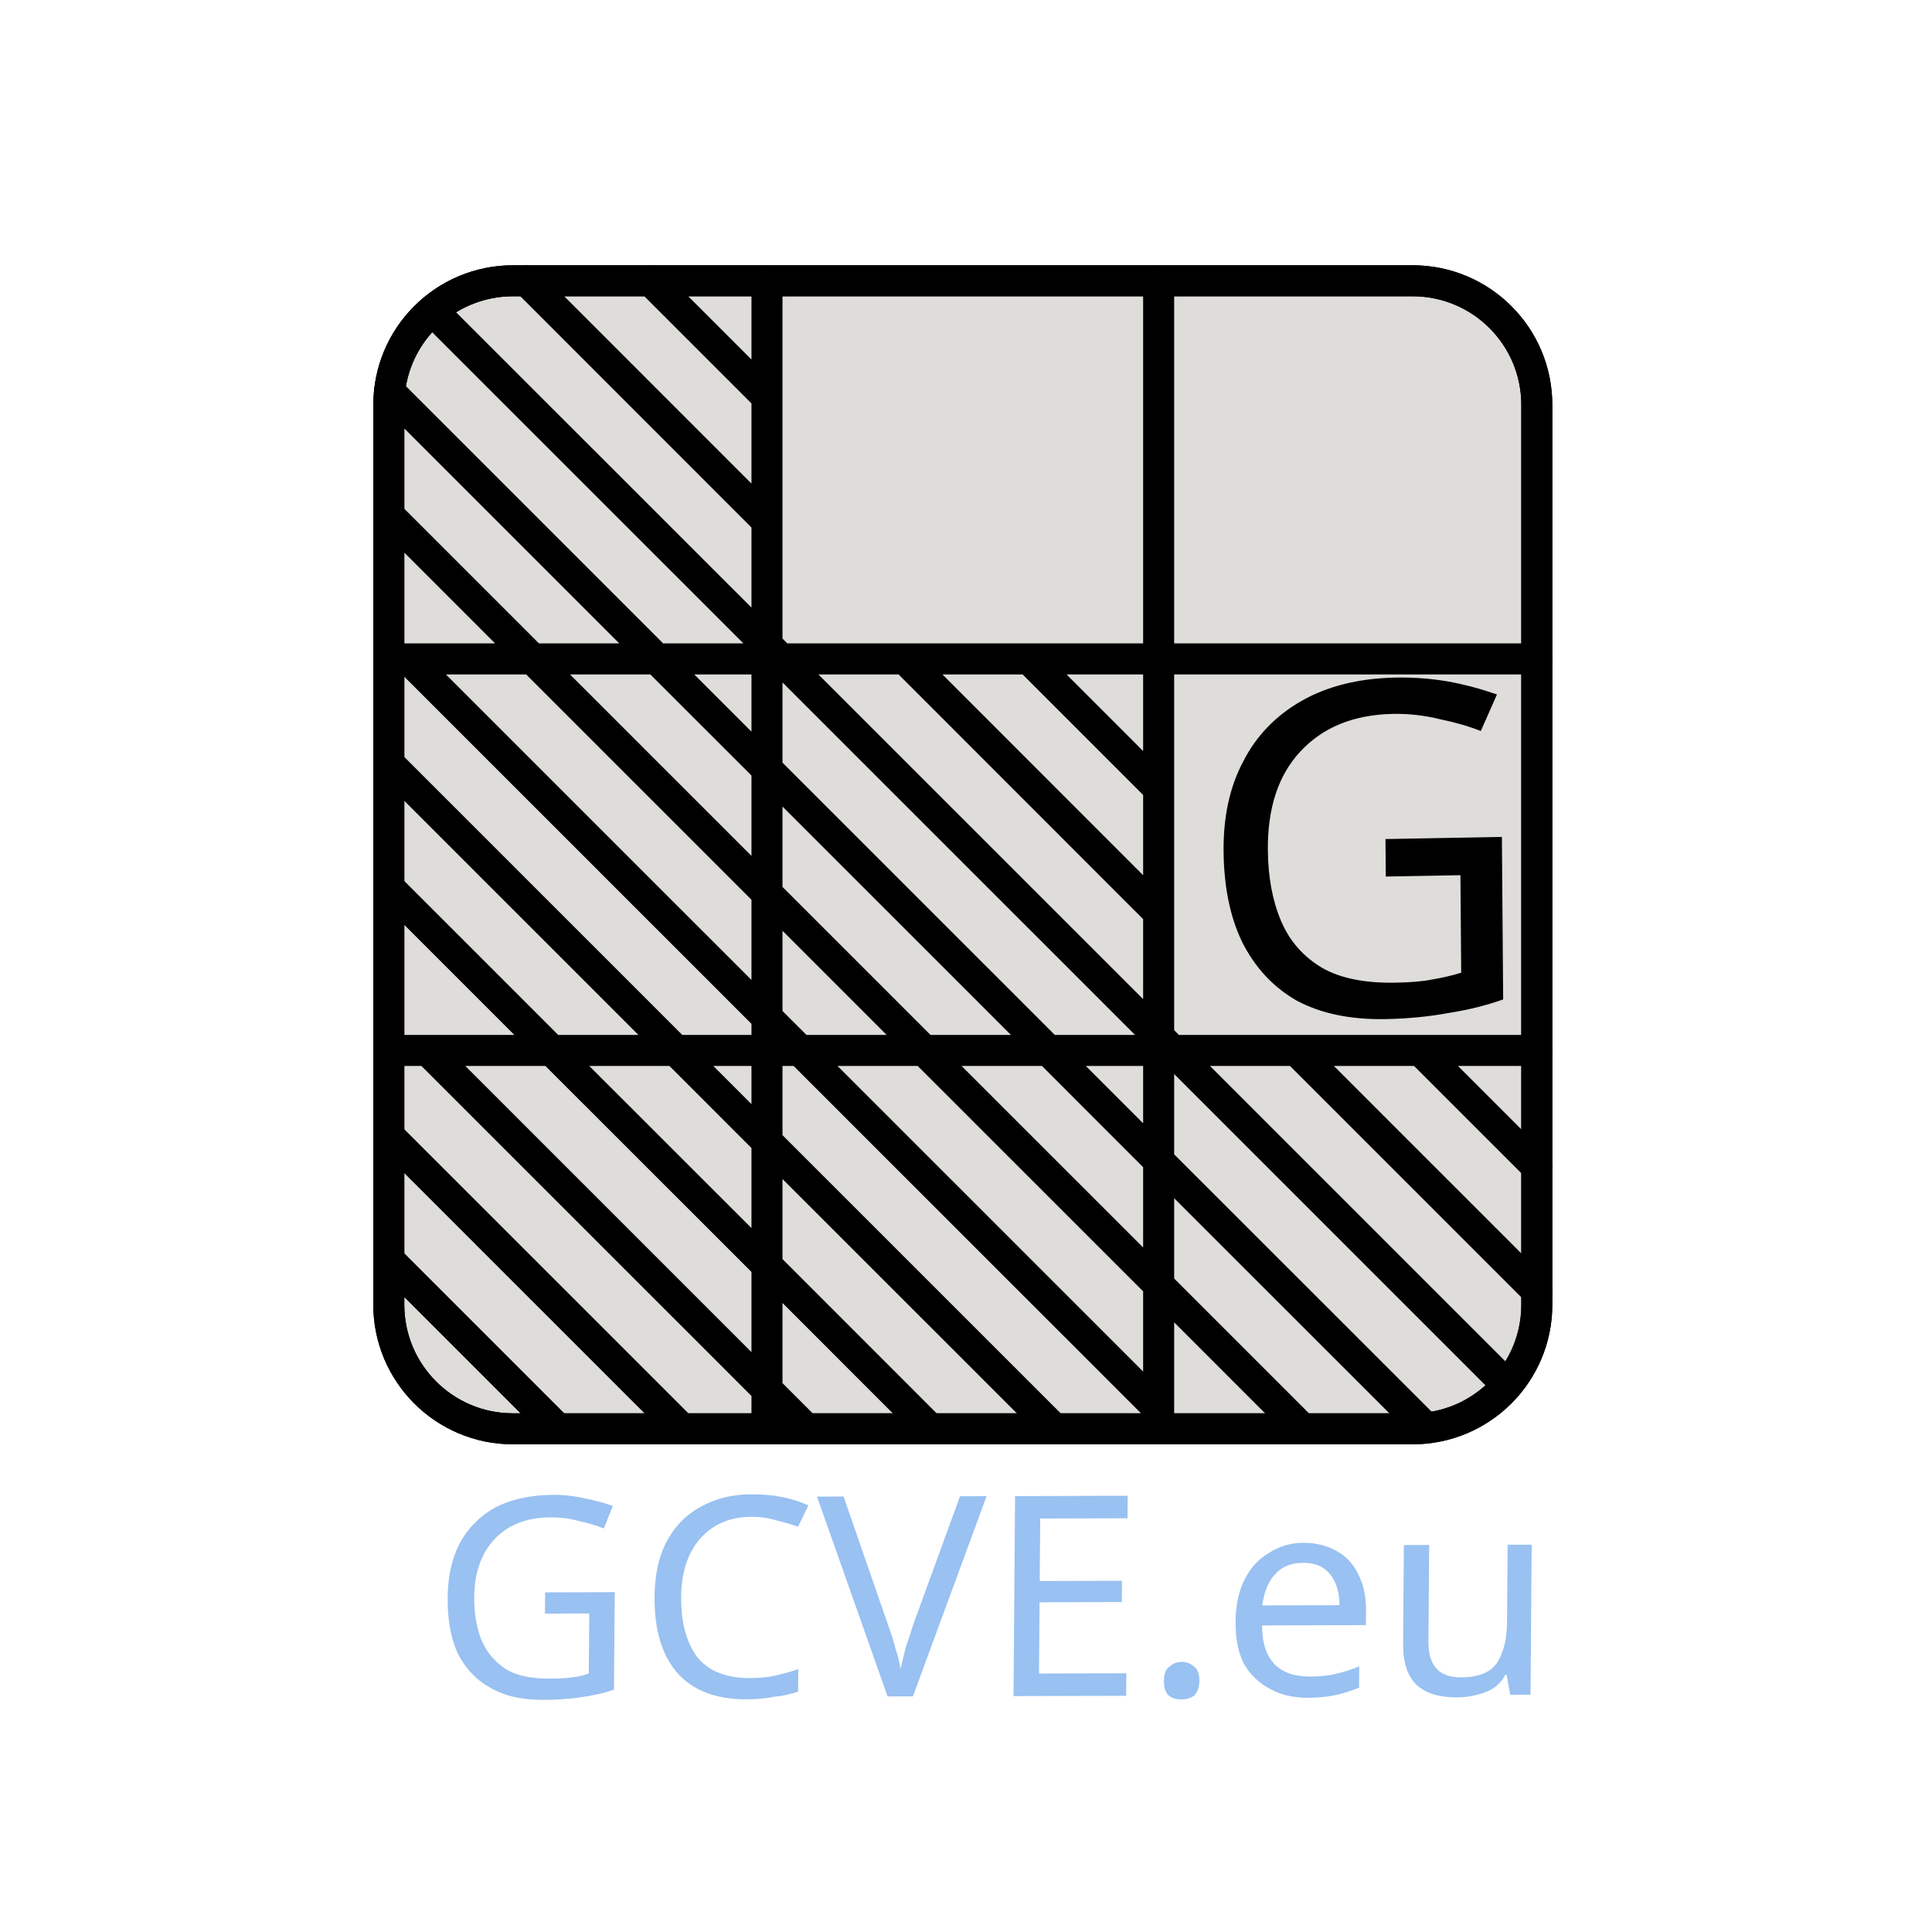
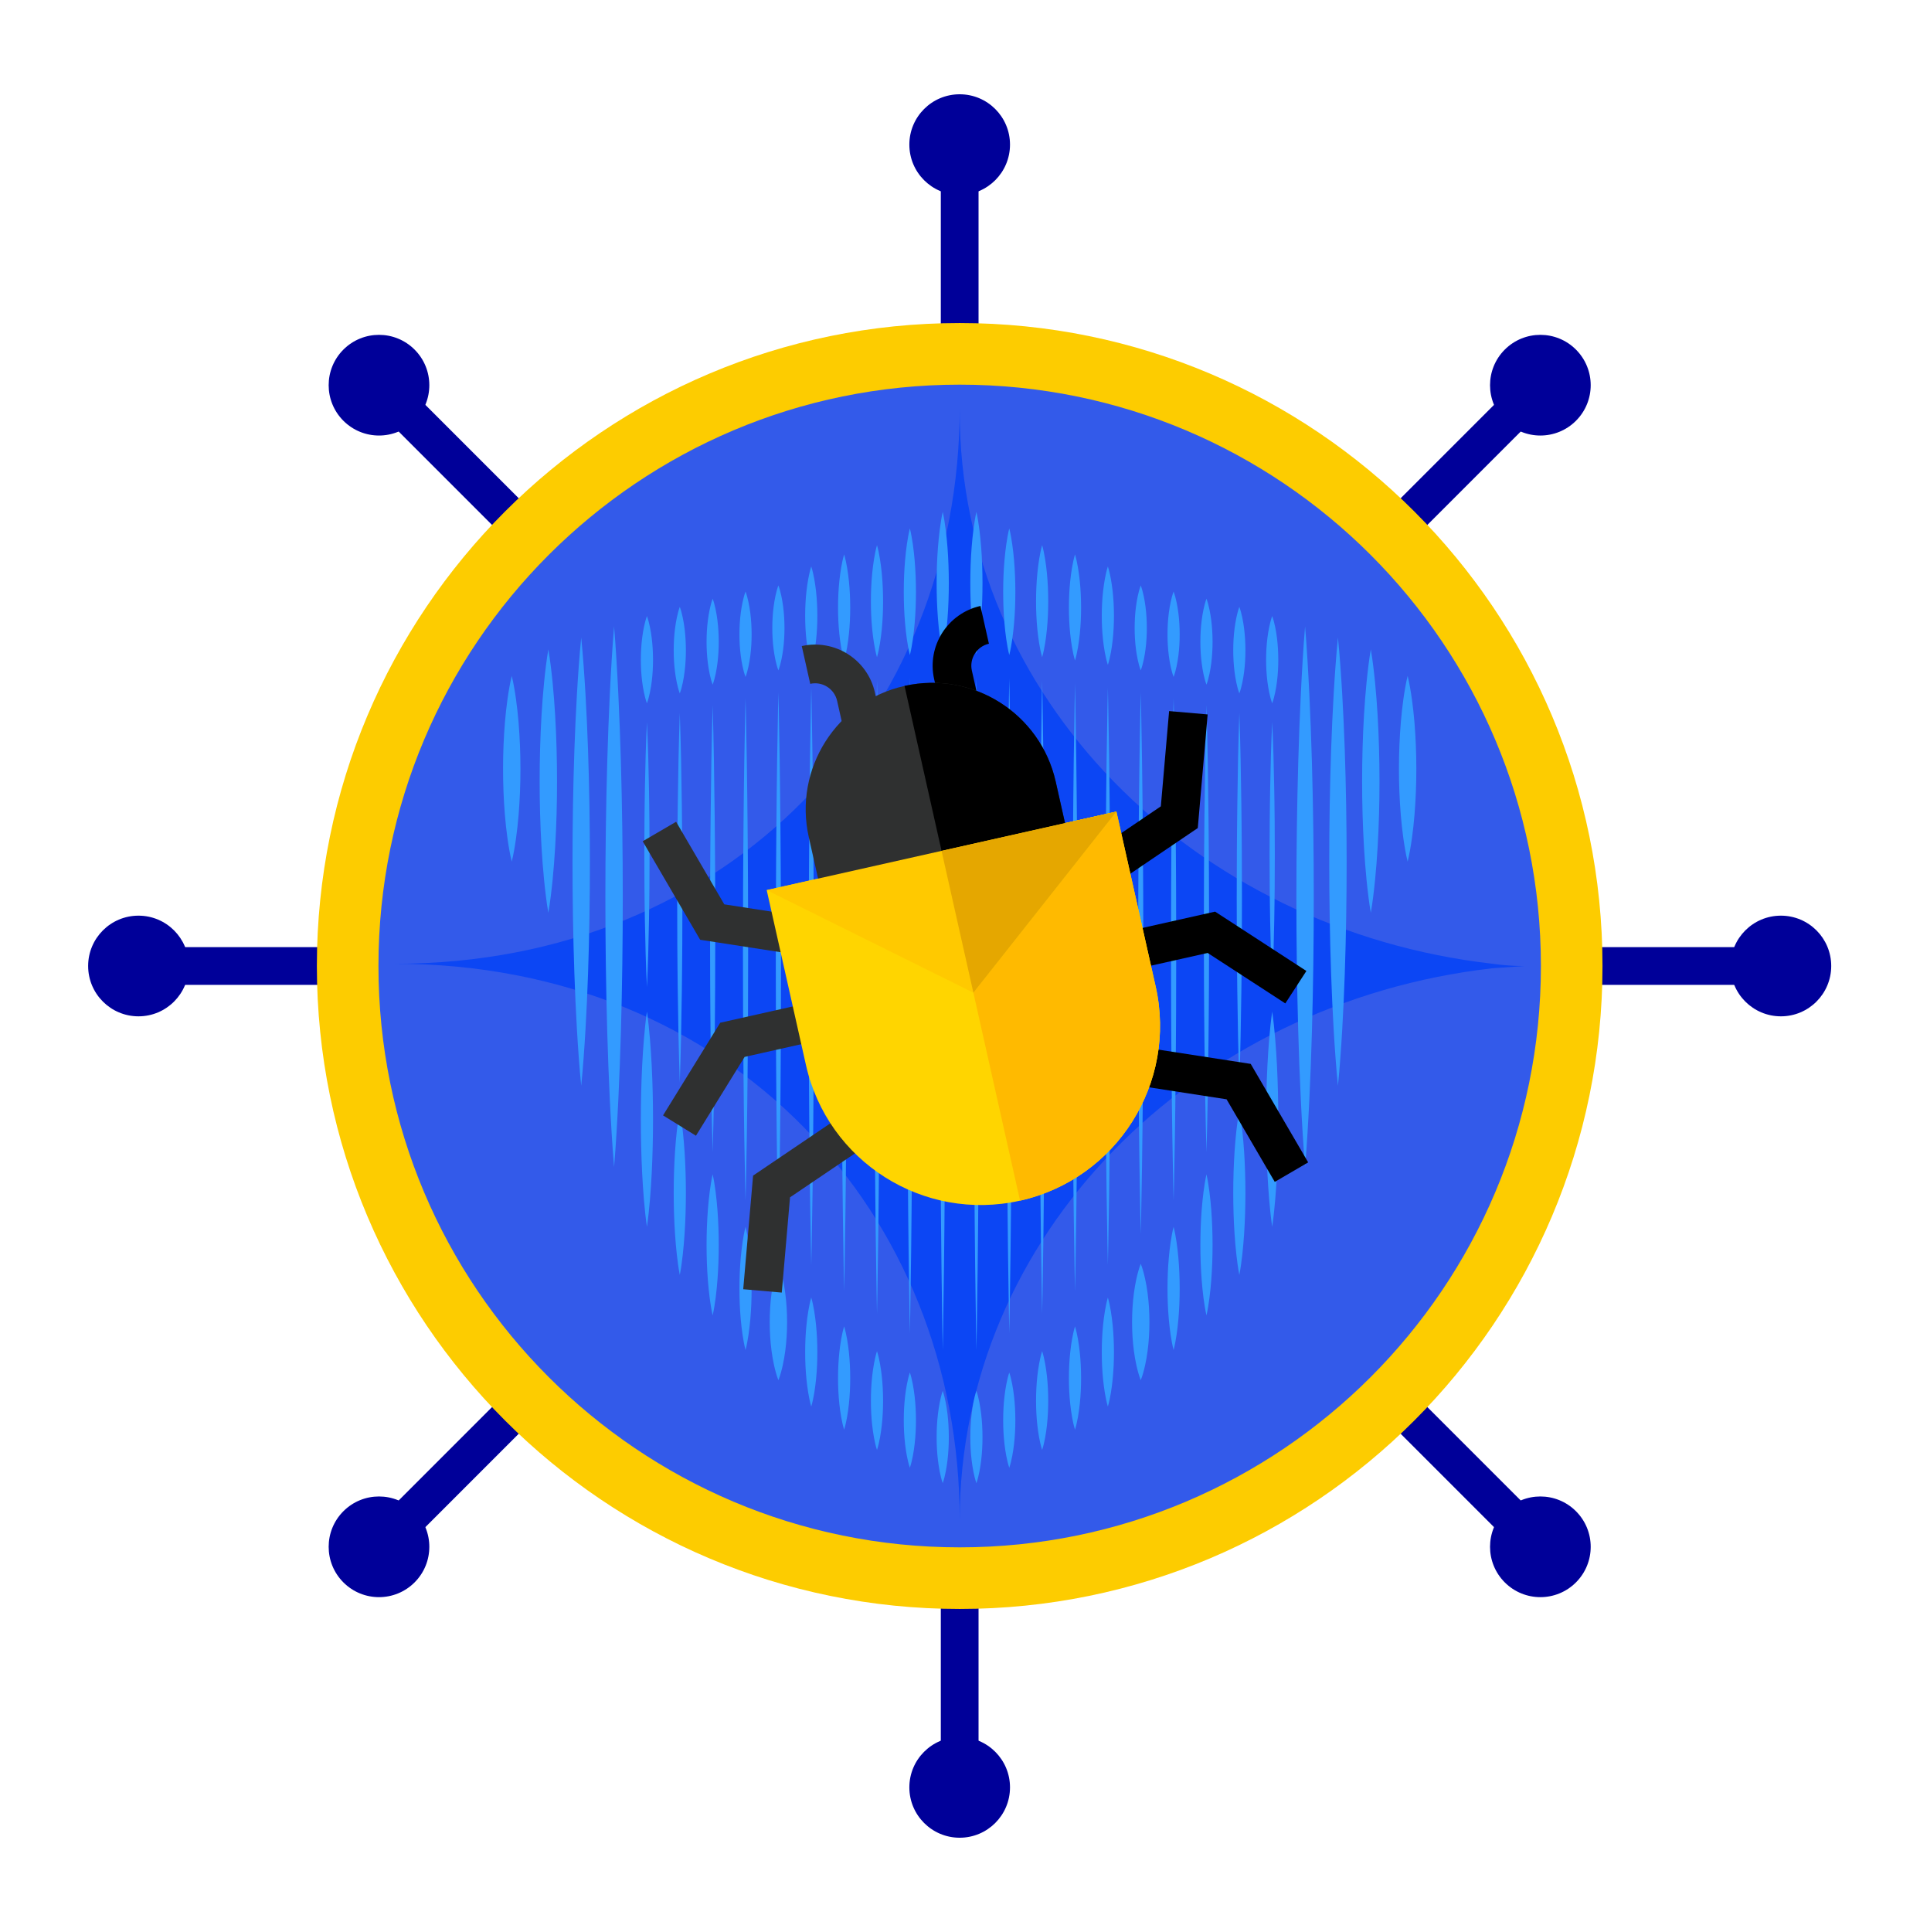
- <svg xmlns="http://www.w3.org/2000/svg" width="24" height="24" viewBox="0 0 24 24" version="1.1" id="svg721">
-   <defs id="defs725" />
-   <text xml:space="preserve" style="font-style:normal;font-variant:normal;font-weight:normal;font-stretch:normal;font-size:3.506px;line-height:1.25;font-family:STIXGeneral;-inkscape-font-specification:STIXGeneral;fill:#99c1f1;fill-opacity:1;stroke:none;stroke-width:0.088" x="5.459" y="21.232" id="text1873-6" transform="matrix(1.006178,-0.00275315,-0.00771065,0.9938809,0,0)">
-     <tspan id="tspan1871-8" x="5.459" y="21.232" style="font-style:normal;font-variant:normal;font-weight:normal;font-stretch:normal;font-family:UnVada;-inkscape-font-specification:UnVada;fill:#99c1f1;stroke-width:0.088">GCVE.eu</tspan>
-   </text>
-   <g id="g30605">
-     <rect width="14.261" height="14.261" x="4.83" y="3.488" fill="none" stroke="currentColor" stroke-linecap="round" stroke-linejoin="round" rx="1.542" ry="1.542" stroke-width="0.385" id="rect24262-8" style="fill:#deddda" />
-     <text xml:space="preserve" style="font-style:normal;font-variant:normal;font-weight:normal;font-stretch:normal;font-size:5.819px;line-height:1.25;font-family:STIXGeneral;-inkscape-font-specification:STIXGeneral;fill:#000000;fill-opacity:1;stroke:none;stroke-width:0.145" x="14.666" y="12.993" id="text1873" transform="matrix(1.006011,-0.01853035,0.00787501,0.9938797,0,0)">
-       <tspan id="tspan1871" x="14.666" y="12.993" style="font-style:normal;font-variant:normal;font-weight:normal;font-stretch:normal;font-family:UnVada;-inkscape-font-specification:UnVada;fill:#000000;stroke-width:0.145">G</tspan>
-     </text>
-     <g id="g24272" transform="matrix(0.3854361,0,0,0.3854361,2.709795,1.368097)">
-       <path fill="none" stroke="currentColor" stroke-linecap="round" stroke-linejoin="round" d="m 5.5,37.05 5.45,5.45 M 5.5,33.053 14.948,42.5 M 6.766,30.313 17.696,41.242 m 0,0 1.259,1.258 M 5.5,25.052 l 5.26,5.26 m 0,0 6.932,6.928 m 0,0 5.257,5.26 M 5.5,21.054 l 9.26,9.259 m 0,0 2.928,2.929 m 0,0 9.26,9.258 M 6.138,17.691 17.688,29.24 m 0,0 1.074,1.073 m 0,0 11.55,11.548 M 5.5,13.054 l 4.637,4.637 m 0,0 7.551,7.55 m 0,0 5.072,5.072 m 0,0 7.552,7.55 m 0,0 4.637,4.637 M 5.523,9.075 14.14,17.691 m 0,0 3.552,3.549 m 0,0 9.07,9.069 m 0,0 3.55,3.552 m 0,0 8.616,8.612 M 13.947,5.503 17.689,9.245 m 8.45,8.446 4.172,4.172 m 8.447,8.45 3.742,3.741 M 9.948,5.5 l 7.74,7.743 m 4.453,4.448 8.17,8.174 m 4.449,4.448 7.74,7.74 M 6.906,6.46 17.688,17.238 m 0,0 0.454,0.453 m 0,0 12.17,12.168 m 0,0 0.45,0.45 m 0,0 10.781,10.781 m 0.956,-10.785 h -37 m 37,-12.618 h -37 M 30.312,5.504 V 42.5 M 17.689,5.504 V 42.5" stroke-width="1" id="path24260" />
-       <rect width="37" height="37" x="5.5" y="5.5" fill="none" stroke="currentColor" stroke-linecap="round" stroke-linejoin="round" rx="4" ry="4" stroke-width="1" id="rect24262" />
+ <svg xmlns="http://www.w3.org/2000/svg" version="1.1" viewBox="0 0 157 158">
+   <g>
+     <g id="Layer_1">
+       <g>
+         <g>
+           <g>
+             <g>
+               <g>
+                 <rect x="76.957" y="11.826" width="3.087" height="134.348" transform="translate(-32.869 78.647) rotate(-45)" fill="#009" />
+                 <rect x="11.326" y="77.457" width="134.348" height="3.087" transform="translate(-32.869 78.647) rotate(-45)" fill="#009" />
+               </g>
+               <g>
+                 <path d="M128.91,34.412c1.608-1.608,1.608-4.214,0-5.822s-4.214-1.608-5.822,0-1.608,4.214,0,5.822,4.214,1.608,5.822,0Z" fill="#009" />
+                 <path d="M33.912,129.41c1.608-1.608,1.608-4.214,0-5.822s-4.214-1.608-5.822,0-1.608,4.214,0,5.822,4.214,1.608,5.822,0Z" fill="#009" />
+                 <path d="M123.088,129.41c1.608,1.608,4.214,1.608,5.822,0s1.608-4.214,0-5.822-4.214-1.608-5.822,0-1.608,4.214,0,5.822Z" fill="#009" />
+                 <path d="M28.09,34.412c1.608,1.608,4.214,1.608,5.822,0s1.608-4.214,0-5.822-4.214-1.608-5.822,0-1.608,4.214,0,5.822Z" fill="#009" />
+               </g>
+             </g>
+             <g>
+               <rect x="11.326" y="77.456" width="134.347" height="3.087" fill="#009" />
+               <rect x="76.956" y="11.826" width="3.087" height="134.347" fill="#009" />
+             </g>
+           </g>
+           <g>
+             <path d="M82.616,11.826c0-2.273-1.843-4.116-4.117-4.116s-4.116,1.843-4.116,4.116,1.843,4.117,4.116,4.117,4.117-1.843,4.117-4.117Z" fill="#009" />
+             <path d="M82.616,146.173c0-2.273-1.843-4.116-4.117-4.116s-4.116,1.843-4.116,4.116,1.843,4.117,4.116,4.117,4.117-1.843,4.117-4.117Z" fill="#009" />
+             <path d="M145.674,83.116c2.273,0,4.116-1.843,4.116-4.117s-1.843-4.116-4.116-4.116-4.117,1.843-4.117,4.116,1.843,4.117,4.117,4.117Z" fill="#009" />
+             <path d="M11.327,83.116c2.273,0,4.116-1.843,4.116-4.117s-1.843-4.116-4.116-4.116-4.117,1.843-4.117,4.116,1.843,4.117,4.117,4.117Z" fill="#009" />
+           </g>
+         </g>
+         <circle cx="78.5" cy="79" r="50.062" fill="#335aea" stroke="#fdcc00" stroke-miterlimit="10" stroke-width="5.038" />
+         <path d="M122.1,78.819c-24.574-2.794-43.598-21.934-43.598-45.148v-.365c0,25.136-18.706,45.511-46.212,45.511,27.506,0,46.212,20.377,46.212,45.512,0-23.213,19.024-42.354,43.598-45.147l2.602-.179c-1.46,0-2.602-.185-2.602-.185Z" fill="#0c46f4" />
+         <g>
+           <path d="M44.852,53.099c.079.449.141.898.197,1.347.057.449.105.898.151,1.347.089.898.155,1.796.21,2.694.104,1.796.153,3.592.154,5.388.001,1.796-.048,3.592-.152,5.388-.054.898-.121,1.796-.21,2.694-.046.449-.094.898-.151,1.347-.057.449-.119.898-.198,1.347-.08-.449-.142-.898-.198-1.347-.058-.449-.106-.898-.151-1.347-.089-.898-.156-1.796-.21-2.694-.104-1.796-.153-3.592-.152-5.388,0-1.796.049-3.592.154-5.388.054-.898.121-1.796.21-2.694.045-.449.093-.898.151-1.347.056-.449.118-.898.197-1.347Z" fill="#339bff" />
+           <path d="M41.859,55.269c.079.317.141.633.197.95.057.317.105.633.151.95.089.633.155,1.266.21,1.899.104,1.266.153,2.532.154,3.799.001,1.266-.048,2.532-.152,3.799-.054.633-.121,1.266-.21,1.899-.046.317-.094.633-.151.95-.057.317-.119.633-.198.95-.08-.317-.142-.633-.198-.95-.058-.317-.106-.633-.151-.95-.089-.633-.156-1.266-.21-1.899-.104-1.266-.153-2.532-.152-3.799,0-1.266.049-2.532.154-3.799.054-.633.121-1.266.21-1.899.045-.317.093-.633.151-.95.056-.317.118-.633.197-.95Z" fill="#339bff" />
+           <path d="M115.141,55.269c.079.317.141.633.197.95.057.317.105.633.151.95.089.633.155,1.266.21,1.899.104,1.266.153,2.532.154,3.799.001,1.266-.048,2.532-.152,3.799-.054.633-.121,1.266-.21,1.899-.046.317-.094.633-.151.95-.057.317-.119.633-.198.95-.08-.317-.142-.633-.198-.95-.058-.317-.106-.633-.151-.95-.089-.633-.156-1.266-.21-1.899-.104-1.266-.153-2.532-.152-3.799,0-1.266.049-2.532.154-3.799.054-.633.121-1.266.21-1.899.045-.317.093-.633.151-.95.056-.317.118-.633.197-.95Z" fill="#339bff" />
+           <path d="M47.541,52.133c.077.764.142,1.528.197,2.291.057.764.105,1.528.151,2.291.089,1.528.155,3.055.21,4.583.104,3.055.153,6.11.154,9.166.001,3.055-.048,6.11-.152,9.166-.054,1.528-.121,3.055-.21,4.583-.046.764-.094,1.528-.151,2.291-.055.764-.121,1.528-.198,2.291-.077-.764-.143-1.528-.198-2.291-.058-.764-.106-1.528-.151-2.291-.089-1.528-.156-3.055-.21-4.583-.104-3.055-.153-6.11-.152-9.166,0-3.055.049-6.11.154-9.166.054-1.528.121-3.055.21-4.583.045-.764.093-1.528.151-2.291.055-.764.121-1.528.197-2.291Z" fill="#339bff" />
+           <path d="M50.229,51.215c.077.921.142,1.843.197,2.764.057.921.105,1.843.151,2.764.089,1.843.155,3.686.21,5.528.104,3.686.153,7.371.154,11.057.001,3.686-.048,7.371-.152,11.057-.054,1.843-.121,3.686-.21,5.528-.046.921-.094,1.843-.151,2.764-.055.921-.121,1.843-.198,2.764-.077-.921-.143-1.843-.198-2.764-.058-.921-.106-1.843-.151-2.764-.089-1.843-.156-3.686-.21-5.528-.104-3.686-.153-7.371-.152-11.057,0-3.686.049-7.371.154-11.057.054-1.843.121-3.686.21-5.528.045-.921.093-1.843.151-2.764.055-.921.121-1.843.197-2.764Z" fill="#339bff" />
+           <path d="M52.918,82.729c.108.733.18,1.467.243,2.2.062.733.109,1.467.147,2.2.073,1.467.107,2.933.108,4.4,0,1.467-.033,2.933-.106,4.4-.038.733-.085,1.467-.147,2.2-.064.733-.136,1.467-.245,2.2-.109-.733-.181-1.467-.245-2.2-.062-.733-.109-1.467-.147-2.2-.073-1.467-.107-2.933-.106-4.4,0-1.467.035-2.933.108-4.4.038-.733.085-1.467.147-2.2.064-.733.135-1.467.243-2.2Z" fill="#339bff" />
+           <path d="M52.918,50.38c.108.297.18.595.243.892.062.297.109.595.147.892.075.595.106,1.19.108,1.785,0,.595-.031,1.19-.106,1.785-.038.297-.085.595-.147.892-.064.297-.136.595-.245.892-.109-.297-.181-.595-.245-.892-.062-.297-.109-.595-.147-.892-.075-.595-.106-1.19-.106-1.785.001-.595.032-1.19.108-1.785.038-.297.085-.595.147-.892.064-.297.135-.595.243-.892Z" fill="#339bff" />
+           <path d="M55.606,90.802c.108.561.18,1.122.243,1.683.062.561.109,1.122.147,1.683.073,1.122.107,2.244.108,3.366,0,1.122-.033,2.244-.106,3.367-.038.561-.085,1.122-.147,1.683-.064.561-.136,1.122-.245,1.683-.109-.561-.181-1.122-.245-1.683-.062-.561-.109-1.122-.147-1.683-.073-1.122-.107-2.244-.106-3.367,0-1.122.035-2.244.108-3.366.038-.561.085-1.122.147-1.683.064-.561.136-1.122.243-1.683Z" fill="#339bff" />
+           <path d="M55.606,49.629c.108.295.18.59.243.885.062.295.109.59.147.885.075.59.106,1.18.108,1.77,0,.59-.031,1.18-.106,1.77-.038.295-.085.59-.147.885-.064.295-.136.59-.245.885-.109-.295-.181-.59-.245-.885-.062-.295-.109-.59-.147-.885-.075-.59-.106-1.18-.106-1.77.001-.59.032-1.18.108-1.77.038-.295.085-.59.147-.885.064-.295.135-.59.243-.885Z" fill="#339bff" />
+           <path d="M58.294,96.034c.108.481.18.962.243,1.443.062.481.109.962.147,1.443.073.962.107,1.923.108,2.885,0,.962-.033,1.923-.106,2.885-.038.481-.085.962-.147,1.443-.064.481-.136.962-.245,1.443-.109-.481-.181-.962-.245-1.443-.062-.481-.109-.962-.147-1.443-.073-.962-.107-1.923-.106-2.885,0-.962.035-1.923.108-2.885.038-.481.085-.962.147-1.443.064-.481.135-.962.243-1.443Z" fill="#339bff" />
+           <path d="M58.294,48.961c.108.293.18.586.243.879.062.293.109.586.147.879.075.586.106,1.172.108,1.758,0,.586-.031,1.172-.106,1.758-.038.293-.085.586-.147.879-.064.293-.136.586-.245.879-.109-.293-.181-.586-.245-.879-.062-.293-.109-.586-.147-.879-.075-.586-.106-1.172-.106-1.758.001-.586.032-1.172.108-1.758.038-.293.085-.586.147-.879.064-.293.135-.586.243-.879Z" fill="#339bff" />
+           <path d="M60.983,100.329c.108.42.18.84.243,1.26.062.42.109.84.147,1.26.075.84.106,1.68.108,2.52,0,.84-.031,1.68-.106,2.52-.038.42-.085.84-.147,1.26-.064.42-.136.84-.245,1.26-.109-.42-.181-.84-.245-1.26-.062-.42-.109-.84-.147-1.26-.075-.84-.106-1.68-.106-2.52.001-.84.032-1.68.108-2.52.038-.42.085-.84.147-1.26.064-.42.135-.84.243-1.26Z" fill="#339bff" />
+           <path d="M60.983,48.376c.108.291.18.582.243.873.062.291.109.582.147.873.075.582.106,1.164.108,1.747,0,.582-.031,1.164-.106,1.747-.038.291-.085.582-.147.873-.064.291-.136.582-.245.873-.109-.291-.181-.582-.245-.873-.062-.291-.109-.582-.147-.873-.075-.582-.106-1.164-.106-1.747.001-.582.032-1.164.108-1.747.038-.291.085-.582.147-.873.064-.291.135-.582.243-.873Z" fill="#339bff" />
+           <path d="M63.671,103.349c.079.198.141.397.197.595.057.198.105.397.151.595.088.397.158.794.21,1.191.106.794.152,1.588.153,2.381,0,.794-.045,1.588-.151,2.381-.052.397-.122.794-.21,1.191-.046.198-.094.397-.151.595-.057.198-.119.397-.198.595-.08-.198-.142-.397-.198-.595-.058-.198-.106-.397-.151-.595-.088-.397-.158-.794-.21-1.191-.106-.794-.151-1.588-.151-2.381.001-.794.047-1.588.153-2.381.052-.397.122-.794.21-1.191.045-.198.093-.397.151-.595.056-.198.118-.397.197-.595Z" fill="#339bff" />
+           <path d="M63.671,47.876c.108.29.18.579.243.869.062.29.109.579.147.869.075.579.106,1.158.108,1.737,0,.579-.031,1.158-.106,1.737-.038.29-.085.579-.147.869-.064.29-.136.579-.245.869-.109-.29-.181-.579-.245-.869-.062-.29-.109-.579-.147-.869-.075-.579-.106-1.158-.106-1.737.001-.579.032-1.158.108-1.737.038-.29.085-.579.147-.869.064-.29.135-.579.243-.869Z" fill="#339bff" />
+           <path d="M66.359,106.113c.108.372.18.743.243,1.115.062.372.109.743.147,1.115.075.743.106,1.486.108,2.229,0,.743-.031,1.486-.106,2.229-.038.372-.085.743-.147,1.115-.064.372-.136.743-.245,1.115-.109-.372-.181-.743-.245-1.115-.062-.372-.109-.743-.147-1.115-.075-.743-.106-1.486-.106-2.229.001-.743.032-1.486.108-2.229.038-.372.085-.743.147-1.115.064-.372.135-.743.243-1.115Z" fill="#339bff" />
+           <path d="M66.359,46.326c.108.335.18.671.243,1.006.062.335.109.671.147,1.006.075.671.106,1.342.108,2.013,0,.671-.031,1.342-.106,2.013-.038.335-.085.671-.147,1.006-.064.335-.136.671-.245,1.006-.109-.335-.181-.671-.245-1.006-.062-.335-.109-.671-.147-1.006-.075-.671-.106-1.342-.106-2.013.001-.671.032-1.342.108-2.013.038-.335.085-.671.147-1.006.064-.335.135-.671.243-1.006Z" fill="#339bff" />
+           <path d="M69.048,108.471c.108.352.18.704.243,1.056.062.352.109.704.147,1.056.075.704.106,1.409.108,2.113,0,.704-.031,1.409-.106,2.113-.038.352-.085.704-.147,1.056-.064.352-.136.704-.245,1.056-.109-.352-.181-.704-.245-1.056-.062-.352-.109-.704-.147-1.056-.075-.704-.106-1.409-.106-2.113.001-.704.032-1.409.108-2.113.038-.352.085-.704.147-1.056.064-.352.135-.704.243-1.056Z" fill="#339bff" />
+           <path d="M69.048,45.337c.108.362.18.723.243,1.085.062.362.109.723.147,1.085.075.723.106,1.447.108,2.17,0,.723-.031,1.447-.106,2.17-.038.362-.085.723-.147,1.085-.064.362-.136.723-.245,1.085-.109-.362-.181-.723-.245-1.085-.062-.362-.109-.723-.147-1.085-.075-.723-.106-1.447-.106-2.17.001-.723.032-1.447.108-2.17.038-.362.085-.723.147-1.085.064-.362.135-.723.243-1.085Z" fill="#339bff" />
+           <path d="M71.736,110.498c.108.337.18.674.243,1.01.062.337.109.674.147,1.01.075.674.106,1.347.108,2.021,0,.674-.031,1.347-.106,2.021-.038.337-.085.674-.147,1.01-.064.337-.136.674-.245,1.01-.109-.337-.181-.674-.245-1.01-.062-.337-.109-.674-.147-1.01-.075-.674-.106-1.347-.106-2.021.001-.674.032-1.347.108-2.021.038-.337.085-.674.147-1.01.064-.337.135-.674.243-1.01Z" fill="#339bff" />
+           <path d="M71.736,44.579c.108.382.18.764.243,1.146.062.382.109.764.147,1.146.075.764.106,1.528.108,2.293,0,.764-.031,1.528-.106,2.293-.038.382-.085.764-.147,1.146-.064.382-.136.764-.245,1.146-.109-.382-.181-.764-.245-1.146-.062-.382-.109-.764-.147-1.146-.075-.764-.106-1.528-.106-2.293.001-.764.032-1.528.108-2.293.038-.382.085-.764.147-1.146.064-.382.135-.764.243-1.146Z" fill="#339bff" />
+           <path d="M74.425,112.243c.108.325.18.649.243.974.062.325.109.649.147.974.075.649.106,1.299.108,1.948,0,.649-.031,1.299-.106,1.948-.038.325-.085.649-.147.974-.064.325-.136.649-.245.974-.109-.325-.181-.649-.245-.974-.062-.325-.109-.649-.147-.974-.075-.649-.106-1.299-.106-1.948.001-.649.032-1.299.108-1.948.038-.325.085-.649.147-.974.064-.325.135-.649.243-.974Z" fill="#339bff" />
+           <path d="M74.425,43.213c.108.432.18.863.243,1.295.062.432.109.863.147,1.295.075.863.106,1.726.108,2.589,0,.863-.031,1.726-.106,2.589-.038.432-.085.863-.147,1.295-.064.432-.136.863-.245,1.295-.109-.432-.181-.863-.245-1.295-.062-.432-.109-.863-.147-1.295-.075-.863-.106-1.726-.106-2.589.001-.863.032-1.726.108-2.589.038-.432.085-.863.147-1.295.064-.432.135-.863.243-1.295Z" fill="#339bff" />
+           <path d="M77.113,113.744c.108.315.18.63.243.944.062.315.109.63.147.944.075.63.106,1.259.108,1.889,0,.63-.031,1.259-.106,1.889-.038.315-.085.63-.147.944-.064.315-.136.63-.245.944-.109-.315-.181-.63-.245-.944-.062-.315-.109-.63-.147-.944-.075-.63-.106-1.259-.106-1.889.001-.63.032-1.259.108-1.889.038-.315.085-.63.147-.944.064-.315.135-.63.243-.944Z" fill="#339bff" />
+           <path d="M77.113,41.86c.108.484.18.968.243,1.452.062.484.109.968.147,1.452.075.968.106,1.937.108,2.905,0,.968-.031,1.937-.106,2.905-.038.484-.085.968-.147,1.452-.064.484-.136.968-.245,1.452-.109-.484-.181-.968-.245-1.452-.062-.484-.109-.968-.147-1.452-.075-.968-.106-1.937-.106-2.905.001-.968.032-1.937.108-2.905.038-.484.085-.968.147-1.452.064-.484.135-.968.243-1.452Z" fill="#339bff" />
+           <path d="M52.918,59.054c.088,1.806.135,3.612.166,5.418.02.903.024,1.806.036,2.709l.012,2.709-.011,2.709c-.012.903-.016,1.806-.036,2.709-.031,1.806-.078,3.612-.167,5.418-.089-1.806-.135-3.612-.167-5.418-.02-.903-.024-1.806-.036-2.709l-.011-2.709.012-2.709c.012-.903.016-1.806.036-2.709.031-1.806.078-3.612.166-5.418Z" fill="#339bff" />
+           <path d="M55.606,58.314c.088,2.519.135,5.037.166,7.556.02,1.259.024,2.519.036,3.778l.012,3.778-.011,3.778c-.012,1.259-.016,2.519-.036,3.778-.031,2.519-.078,5.037-.167,7.556-.089-2.519-.135-5.037-.167-7.556-.02-1.259-.024-2.519-.036-3.778l-.011-3.778.012-3.778c.012-1.259.016-2.519.036-3.778.031-2.519.078-5.037.166-7.556Z" fill="#339bff" />
+           <path d="M58.294,57.657c.088,3.048.135,6.096.166,9.144.02,1.524.024,3.048.036,4.572l.012,4.572-.011,4.572c-.012,1.524-.016,3.048-.036,4.572-.031,3.048-.078,6.096-.167,9.144-.089-3.048-.135-6.096-.167-9.144-.02-1.524-.024-3.048-.036-4.572l-.011-4.572.012-4.572c.012-1.524.016-3.048.036-4.572.031-3.048.078-6.096.166-9.144Z" fill="#339bff" />
+           <path d="M60.983,57.083l.032,1.284.024,1.284.048,2.567c.025,1.711.048,3.423.062,5.134.02,1.711.024,3.423.036,5.134l.012,5.134-.011,5.134c-.012,1.711-.016,3.423-.036,5.134-.014,1.711-.037,3.423-.062,5.134l-.048,2.567-.024,1.284-.032,1.284-.032-1.284-.024-1.284-.048-2.567c-.025-1.711-.048-3.423-.062-5.134-.02-1.711-.024-3.423-.036-5.134l-.011-5.134.012-5.134c.012-1.711.016-3.423.036-5.134.014-1.711.037-3.423.062-5.134l.048-2.567.024-1.284.032-1.284Z" fill="#339bff" />
+           <path d="M63.671,56.592l.032,1.385.024,1.385.048,2.77c.025,1.847.048,3.694.062,5.54.02,1.847.024,3.694.036,5.54l.012,5.54-.011,5.54c-.012,1.847-.016,3.694-.036,5.54-.014,1.847-.037,3.694-.062,5.54l-.048,2.77-.024,1.385-.032,1.385-.032-1.385-.024-1.385-.048-2.77c-.025-1.847-.048-3.694-.062-5.54-.02-1.847-.024-3.694-.036-5.54l-.011-5.54.012-5.54c.012-1.847.016-3.694.036-5.54.014-1.847.037-3.694.062-5.54l.048-2.77.024-1.385.032-1.385Z" fill="#339bff" />
+           <path d="M66.359,56.182l.032,1.477.024,1.477.048,2.954c.025,1.969.048,3.938.062,5.907.02,1.969.024,3.938.036,5.907l.012,5.907-.011,5.907c-.012,1.969-.016,3.938-.036,5.907-.014,1.969-.037,3.938-.062,5.907l-.048,2.954-.024,1.477-.032,1.477-.032-1.477-.024-1.477-.048-2.954c-.025-1.969-.048-3.938-.062-5.907-.02-1.969-.024-3.938-.036-5.907l-.011-5.907.012-5.907c.012-1.969.016-3.938.036-5.907.014-1.969.037-3.938.062-5.907l.048-2.954.024-1.477.032-1.477Z" fill="#339bff" />
+           <path d="M69.048,55.855l.032,1.554.024,1.554.048,3.109c.025,2.072.048,4.145.062,6.217.02,2.072.024,4.145.036,6.217l.012,6.217-.011,6.217c-.012,2.072-.016,4.145-.036,6.217-.014,2.072-.037,4.145-.062,6.217l-.048,3.109-.024,1.554-.032,1.554-.032-1.554-.024-1.554-.048-3.109c-.025-2.072-.048-4.145-.062-6.217-.02-2.072-.024-4.145-.036-6.217l-.011-6.217.012-6.217c.012-2.072.016-4.145.036-6.217.014-2.072.037-4.145.062-6.217l.048-3.109.024-1.554.032-1.554Z" fill="#339bff" />
+           <path d="M71.736,55.609l.032,1.62.024,1.62.048,3.24c.025,2.16.048,4.32.062,6.48.02,2.16.024,4.32.036,6.48l.012,6.48-.011,6.48c-.012,2.16-.016,4.32-.036,6.48-.014,2.16-.037,4.32-.062,6.48l-.048,3.24-.024,1.62-.032,1.62-.032-1.62-.024-1.62-.048-3.24c-.025-2.16-.048-4.32-.062-6.48-.02-2.16-.024-4.32-.036-6.48l-.011-6.48.012-6.48c.012-2.16.016-4.32.036-6.48.014-2.16.037-4.32.062-6.48l.048-3.24.024-1.62.032-1.62Z" fill="#339bff" />
+           <path d="M74.425,55.445l.032,1.675.024,1.675.048,3.35c.025,2.233.048,4.466.062,6.699.02,2.233.024,4.466.036,6.699l.012,6.699-.011,6.699c-.012,2.233-.016,4.466-.036,6.699-.014,2.233-.037,4.466-.062,6.699l-.048,3.35-.024,1.675-.032,1.675-.032-1.675-.024-1.675-.048-3.35c-.025-2.233-.048-4.466-.062-6.699-.02-2.233-.024-4.466-.036-6.699l-.011-6.699.012-6.699c.012-2.233.016-4.466.036-6.699.014-2.233.037-4.466.062-6.699l.048-3.35.024-1.675.032-1.675Z" fill="#339bff" />
+           <path d="M77.113,55.363l.032,1.72.024,1.72.048,3.44c.025,2.294.048,4.587.062,6.881.02,2.294.024,4.587.036,6.881l.012,6.881-.011,6.881c-.012,2.294-.016,4.587-.036,6.881-.014,2.294-.037,4.587-.062,6.881l-.048,3.44-.024,1.72-.032,1.72-.032-1.72-.024-1.72-.048-3.44c-.025-2.294-.048-4.587-.062-6.881-.02-2.294-.024-4.587-.036-6.881l-.011-6.881.012-6.881c.012-2.294.016-4.587.036-6.881.014-2.294.037-4.587.062-6.881l.048-3.44.024-1.72.032-1.72Z" fill="#339bff" />
+           <path d="M112.128,53.099c.079.449.141.898.197,1.347.057.449.105.898.151,1.347.089.898.155,1.796.21,2.694.104,1.796.153,3.592.154,5.388.001,1.796-.048,3.592-.152,5.388-.054.898-.121,1.796-.21,2.694-.046.449-.094.898-.151,1.347-.057.449-.119.898-.198,1.347-.08-.449-.142-.898-.198-1.347-.058-.449-.106-.898-.151-1.347-.089-.898-.156-1.796-.21-2.694-.104-1.796-.153-3.592-.152-5.388,0-1.796.049-3.592.154-5.388.054-.898.121-1.796.21-2.694.045-.449.093-.898.151-1.347.056-.449.118-.898.197-1.347Z" fill="#339bff" />
+           <path d="M109.44,52.133c.077.764.142,1.528.197,2.291.057.764.105,1.528.151,2.291.089,1.528.155,3.055.21,4.583.104,3.055.153,6.11.154,9.166.001,3.055-.048,6.11-.152,9.166-.054,1.528-.121,3.055-.21,4.583-.046.764-.094,1.528-.151,2.291-.055.764-.121,1.528-.198,2.291-.077-.764-.143-1.528-.198-2.291-.058-.764-.106-1.528-.151-2.291-.089-1.528-.156-3.055-.21-4.583-.104-3.055-.153-6.11-.152-9.166,0-3.055.049-6.11.154-9.166.054-1.528.121-3.055.21-4.583.045-.764.093-1.528.151-2.291.055-.764.121-1.528.197-2.291Z" fill="#339bff" />
+           <path d="M106.752,51.215c.077.921.142,1.843.197,2.764.057.921.105,1.843.151,2.764.089,1.843.155,3.686.21,5.528.104,3.686.153,7.371.154,11.057.001,3.686-.048,7.371-.152,11.057-.054,1.843-.121,3.686-.21,5.528-.046.921-.094,1.843-.151,2.764-.055.921-.121,1.843-.198,2.764-.077-.921-.143-1.843-.198-2.764-.058-.921-.106-1.843-.151-2.764-.089-1.843-.156-3.686-.21-5.528-.104-3.686-.153-7.371-.152-11.057,0-3.686.049-7.371.154-11.057.054-1.843.121-3.686.21-5.528.045-.921.093-1.843.151-2.764.055-.921.121-1.843.197-2.764Z" fill="#339bff" />
+           <path d="M104.063,82.729c.108.733.18,1.467.243,2.2.062.733.109,1.467.147,2.2.073,1.467.107,2.933.108,4.4,0,1.467-.033,2.933-.106,4.4-.038.733-.085,1.467-.147,2.2-.064.733-.136,1.467-.245,2.2-.109-.733-.181-1.467-.245-2.2-.062-.733-.109-1.467-.147-2.2-.073-1.467-.107-2.933-.106-4.4,0-1.467.035-2.933.108-4.4.038-.733.085-1.467.147-2.2.064-.733.136-1.467.243-2.2Z" fill="#339bff" />
+           <path d="M104.063,50.38c.108.297.18.595.243.892.062.297.109.595.147.892.075.595.106,1.19.108,1.785,0,.595-.031,1.19-.106,1.785-.038.297-.085.595-.147.892-.064.297-.136.595-.245.892-.109-.297-.181-.595-.245-.892-.062-.297-.109-.595-.147-.892-.075-.595-.106-1.19-.106-1.785.001-.595.032-1.19.108-1.785.038-.297.085-.595.147-.892.064-.297.135-.595.243-.892Z" fill="#339bff" />
+           <path d="M101.375,90.802c.108.561.18,1.122.243,1.683.062.561.109,1.122.147,1.683.073,1.122.107,2.244.108,3.366,0,1.122-.033,2.244-.106,3.367-.038.561-.085,1.122-.147,1.683-.064.561-.136,1.122-.245,1.683-.109-.561-.181-1.122-.245-1.683-.062-.561-.109-1.122-.147-1.683-.073-1.122-.107-2.244-.106-3.367,0-1.122.035-2.244.108-3.366.038-.561.085-1.122.147-1.683.064-.561.136-1.122.243-1.683Z" fill="#339bff" />
+           <path d="M101.375,49.629c.108.295.18.59.243.885.062.295.109.59.147.885.075.59.106,1.18.108,1.77,0,.59-.031,1.18-.106,1.77-.038.295-.085.59-.147.885-.064.295-.136.59-.245.885-.109-.295-.181-.59-.245-.885-.062-.295-.109-.59-.147-.885-.075-.59-.106-1.18-.106-1.77.001-.59.032-1.18.108-1.77.038-.295.085-.59.147-.885.064-.295.135-.59.243-.885Z" fill="#339bff" />
+           <path d="M98.687,96.034c.108.481.18.962.243,1.443.062.481.109.962.147,1.443.073.962.107,1.923.108,2.885,0,.962-.033,1.923-.106,2.885-.038.481-.085.962-.147,1.443-.064.481-.136.962-.245,1.443-.109-.481-.181-.962-.245-1.443-.062-.481-.109-.962-.147-1.443-.073-.962-.107-1.923-.106-2.885,0-.962.035-1.923.108-2.885.038-.481.085-.962.147-1.443.064-.481.136-.962.243-1.443Z" fill="#339bff" />
+           <path d="M98.687,48.961c.108.293.18.586.243.879.062.293.109.586.147.879.075.586.106,1.172.108,1.758,0,.586-.031,1.172-.106,1.758-.038.293-.085.586-.147.879-.064.293-.136.586-.245.879-.109-.293-.181-.586-.245-.879-.062-.293-.109-.586-.147-.879-.075-.586-.106-1.172-.106-1.758.001-.586.032-1.172.108-1.758.038-.293.085-.586.147-.879.064-.293.135-.586.243-.879Z" fill="#339bff" />
+           <path d="M95.998,100.329c.108.42.18.84.243,1.26.062.42.109.84.147,1.26.075.84.106,1.68.108,2.52,0,.84-.031,1.68-.106,2.52-.038.42-.085.84-.147,1.26-.064.42-.136.84-.245,1.26-.109-.42-.181-.84-.245-1.26-.062-.42-.109-.84-.147-1.26-.075-.84-.106-1.68-.106-2.52.001-.84.032-1.68.108-2.52.038-.42.085-.84.147-1.26.064-.42.135-.84.243-1.26Z" fill="#339bff" />
+           <path d="M95.998,48.376c.108.291.18.582.243.873.062.291.109.582.147.873.075.582.106,1.164.108,1.747,0,.582-.031,1.164-.106,1.747-.038.291-.085.582-.147.873-.064.291-.136.582-.245.873-.109-.291-.181-.582-.245-.873-.062-.291-.109-.582-.147-.873-.075-.582-.106-1.164-.106-1.747.001-.582.032-1.164.108-1.747.038-.291.085-.582.147-.873.064-.291.135-.582.243-.873Z" fill="#339bff" />
+           <path d="M93.31,103.349c.079.198.141.397.197.595.057.198.105.397.151.595.088.397.158.794.21,1.191.106.794.152,1.588.153,2.381,0,.794-.045,1.588-.151,2.381-.052.397-.122.794-.21,1.191-.046.198-.094.397-.151.595-.057.198-.119.397-.198.595-.08-.198-.142-.397-.198-.595-.058-.198-.106-.397-.151-.595-.088-.397-.158-.794-.21-1.191-.106-.794-.151-1.588-.151-2.381.001-.794.047-1.588.153-2.381.052-.397.122-.794.21-1.191.045-.198.093-.397.151-.595.056-.198.118-.397.197-.595Z" fill="#339bff" />
+           <path d="M93.31,47.876c.108.29.18.579.243.869.062.29.109.579.147.869.075.579.106,1.158.108,1.737,0,.579-.031,1.158-.106,1.737-.038.29-.085.579-.147.869-.064.29-.136.579-.245.869-.109-.29-.181-.579-.245-.869-.062-.29-.109-.579-.147-.869-.075-.579-.106-1.158-.106-1.737.001-.579.032-1.158.108-1.737.038-.29.085-.579.147-.869.064-.29.135-.579.243-.869Z" fill="#339bff" />
+           <path d="M90.621,106.113c.108.372.18.743.243,1.115.062.372.109.743.147,1.115.075.743.106,1.486.108,2.229,0,.743-.031,1.486-.106,2.229-.038.372-.085.743-.147,1.115-.064.372-.136.743-.245,1.115-.109-.372-.181-.743-.245-1.115-.062-.372-.109-.743-.147-1.115-.075-.743-.106-1.486-.106-2.229.001-.743.032-1.486.108-2.229.038-.372.085-.743.147-1.115.064-.372.135-.743.243-1.115Z" fill="#339bff" />
+           <path d="M90.621,46.326c.108.335.18.671.243,1.006.062.335.109.671.147,1.006.075.671.106,1.342.108,2.013,0,.671-.031,1.342-.106,2.013-.038.335-.085.671-.147,1.006-.064.335-.136.671-.245,1.006-.109-.335-.181-.671-.245-1.006-.062-.335-.109-.671-.147-1.006-.075-.671-.106-1.342-.106-2.013.001-.671.032-1.342.108-2.013.038-.335.085-.671.147-1.006.064-.335.135-.671.243-1.006Z" fill="#339bff" />
+           <path d="M87.933,108.471c.108.352.18.704.243,1.056.062.352.109.704.147,1.056.075.704.106,1.409.108,2.113,0,.704-.031,1.409-.106,2.113-.038.352-.085.704-.147,1.056-.064.352-.136.704-.245,1.056-.109-.352-.181-.704-.245-1.056-.062-.352-.109-.704-.147-1.056-.075-.704-.106-1.409-.106-2.113.001-.704.032-1.409.108-2.113.038-.352.085-.704.147-1.056.064-.352.135-.704.243-1.056Z" fill="#339bff" />
+           <path d="M87.933,45.337c.108.362.18.723.243,1.085.062.362.109.723.147,1.085.075.723.106,1.447.108,2.17,0,.723-.031,1.447-.106,2.17-.038.362-.085.723-.147,1.085-.064.362-.136.723-.245,1.085-.109-.362-.181-.723-.245-1.085-.062-.362-.109-.723-.147-1.085-.075-.723-.106-1.447-.106-2.17.001-.723.032-1.447.108-2.17.038-.362.085-.723.147-1.085.064-.362.135-.723.243-1.085Z" fill="#339bff" />
+           <path d="M85.245,110.498c.108.337.18.674.243,1.01.062.337.109.674.147,1.01.075.674.106,1.347.108,2.021,0,.674-.031,1.347-.106,2.021-.038.337-.085.674-.147,1.01-.064.337-.136.674-.245,1.01-.109-.337-.181-.674-.245-1.01-.062-.337-.109-.674-.147-1.01-.075-.674-.106-1.347-.106-2.021.001-.674.032-1.347.108-2.021.038-.337.085-.674.147-1.01.064-.337.135-.674.243-1.01Z" fill="#339bff" />
+           <path d="M85.245,44.579c.108.382.18.764.243,1.146.062.382.109.764.147,1.146.075.764.106,1.528.108,2.293,0,.764-.031,1.528-.106,2.293-.038.382-.085.764-.147,1.146-.064.382-.136.764-.245,1.146-.109-.382-.181-.764-.245-1.146-.062-.382-.109-.764-.147-1.146-.075-.764-.106-1.528-.106-2.293.001-.764.032-1.528.108-2.293.038-.382.085-.764.147-1.146.064-.382.135-.764.243-1.146Z" fill="#339bff" />
+           <path d="M82.556,112.243c.108.325.18.649.243.974.062.325.109.649.147.974.075.649.106,1.299.108,1.948,0,.649-.031,1.299-.106,1.948-.038.325-.085.649-.147.974-.064.325-.136.649-.245.974-.109-.325-.181-.649-.245-.974-.062-.325-.109-.649-.147-.974-.075-.649-.106-1.299-.106-1.948.001-.649.032-1.299.108-1.948.038-.325.085-.649.147-.974.064-.325.135-.649.243-.974Z" fill="#339bff" />
+           <path d="M82.556,43.213c.108.432.18.863.243,1.295.062.432.109.863.147,1.295.075.863.106,1.726.108,2.589,0,.863-.031,1.726-.106,2.589-.038.432-.085.863-.147,1.295-.064.432-.136.863-.245,1.295-.109-.432-.181-.863-.245-1.295-.062-.432-.109-.863-.147-1.295-.075-.863-.106-1.726-.106-2.589.001-.863.032-1.726.108-2.589.038-.432.085-.863.147-1.295.064-.432.135-.863.243-1.295Z" fill="#339bff" />
+           <path d="M79.868,113.744c.108.315.18.63.243.944.062.315.109.63.147.944.075.63.106,1.259.108,1.889,0,.63-.031,1.259-.106,1.889-.038.315-.085.63-.147.944-.064.315-.136.63-.245.944-.109-.315-.181-.63-.245-.944-.062-.315-.109-.63-.147-.944-.075-.63-.106-1.259-.106-1.889.001-.63.032-1.259.108-1.889.038-.315.085-.63.147-.944.064-.315.135-.63.243-.944Z" fill="#339bff" />
+           <path d="M79.868,41.86c.108.484.18.968.243,1.452.062.484.109.968.147,1.452.075.968.106,1.937.108,2.905,0,.968-.031,1.937-.106,2.905-.038.484-.085.968-.147,1.452-.064.484-.136.968-.245,1.452-.109-.484-.181-.968-.245-1.452-.062-.484-.109-.968-.147-1.452-.075-.968-.106-1.937-.106-2.905.001-.968.032-1.937.108-2.905.038-.484.085-.968.147-1.452.064-.484.135-.968.243-1.452Z" fill="#339bff" />
+           <path d="M104.063,59.054c.088,1.806.135,3.612.166,5.418.02.903.024,1.806.036,2.709l.012,2.709-.011,2.709c-.012.903-.016,1.806-.036,2.709-.031,1.806-.078,3.612-.167,5.418-.089-1.806-.135-3.612-.167-5.418-.02-.903-.024-1.806-.036-2.709l-.011-2.709.012-2.709c.012-.903.016-1.806.036-2.709.031-1.806.078-3.612.166-5.418Z" fill="#339bff" />
+           <path d="M101.375,58.314c.088,2.519.135,5.037.166,7.556.02,1.259.024,2.519.036,3.778l.012,3.778-.011,3.778c-.012,1.259-.016,2.519-.036,3.778-.031,2.519-.078,5.037-.167,7.556-.089-2.519-.135-5.037-.167-7.556-.02-1.259-.024-2.519-.036-3.778l-.011-3.778.012-3.778c.012-1.259.016-2.519.036-3.778.031-2.519.078-5.037.166-7.556Z" fill="#339bff" />
+           <path d="M98.687,57.657c.088,3.048.135,6.096.166,9.144.02,1.524.024,3.048.036,4.572l.012,4.572-.011,4.572c-.012,1.524-.016,3.048-.036,4.572-.031,3.048-.078,6.096-.167,9.144-.089-3.048-.135-6.096-.167-9.144-.02-1.524-.024-3.048-.036-4.572l-.011-4.572.012-4.572c.012-1.524.016-3.048.036-4.572.031-3.048.078-6.096.166-9.144Z" fill="#339bff" />
+           <path d="M95.998,57.083l.032,1.284.024,1.284.048,2.567c.025,1.711.048,3.423.062,5.134.02,1.711.024,3.423.036,5.134l.012,5.134-.011,5.134c-.012,1.711-.016,3.423-.036,5.134-.014,1.711-.037,3.423-.062,5.134l-.048,2.567-.024,1.284-.032,1.284-.032-1.284-.024-1.284-.048-2.567c-.025-1.711-.048-3.423-.062-5.134-.02-1.711-.024-3.423-.036-5.134l-.011-5.134.012-5.134c.012-1.711.016-3.423.036-5.134.014-1.711.037-3.423.062-5.134l.048-2.567.024-1.284.032-1.284Z" fill="#339bff" />
+           <path d="M93.31,56.592l.032,1.385.024,1.385.048,2.77c.025,1.847.048,3.694.062,5.54.02,1.847.024,3.694.036,5.54l.012,5.54-.011,5.54c-.012,1.847-.016,3.694-.036,5.54-.014,1.847-.037,3.694-.062,5.54l-.048,2.77-.024,1.385-.032,1.385-.032-1.385-.024-1.385-.048-2.77c-.025-1.847-.048-3.694-.062-5.54-.02-1.847-.024-3.694-.036-5.54l-.011-5.54.012-5.54c.012-1.847.016-3.694.036-5.54.014-1.847.037-3.694.062-5.54l.048-2.77.024-1.385.032-1.385Z" fill="#339bff" />
+           <path d="M90.621,56.182l.032,1.477.024,1.477.048,2.954c.025,1.969.048,3.938.062,5.907.02,1.969.024,3.938.036,5.907l.012,5.907-.011,5.907c-.012,1.969-.016,3.938-.036,5.907-.014,1.969-.037,3.938-.062,5.907l-.048,2.954-.024,1.477-.032,1.477-.032-1.477-.024-1.477-.048-2.954c-.025-1.969-.048-3.938-.062-5.907-.02-1.969-.024-3.938-.036-5.907l-.011-5.907.012-5.907c.012-1.969.016-3.938.036-5.907.014-1.969.037-3.938.062-5.907l.048-2.954.024-1.477.032-1.477Z" fill="#339bff" />
+           <path d="M87.933,55.855l.032,1.554.024,1.554.048,3.109c.025,2.072.048,4.145.062,6.217.02,2.072.024,4.145.036,6.217l.012,6.217-.011,6.217c-.012,2.072-.016,4.145-.036,6.217-.014,2.072-.037,4.145-.062,6.217l-.048,3.109-.024,1.554-.032,1.554-.032-1.554-.024-1.554-.048-3.109c-.025-2.072-.048-4.145-.062-6.217-.02-2.072-.024-4.145-.036-6.217l-.011-6.217.012-6.217c.012-2.072.016-4.145.036-6.217.014-2.072.037-4.145.062-6.217l.048-3.109.024-1.554.032-1.554Z" fill="#339bff" />
+           <path d="M85.245,55.609l.032,1.62.024,1.62.048,3.24c.025,2.16.048,4.32.062,6.48.02,2.16.024,4.32.036,6.48l.012,6.48-.011,6.48c-.012,2.16-.016,4.32-.036,6.48-.014,2.16-.037,4.32-.062,6.48l-.048,3.24-.024,1.62-.032,1.62-.032-1.62-.024-1.62-.048-3.24c-.025-2.16-.048-4.32-.062-6.48-.02-2.16-.024-4.32-.036-6.48l-.011-6.48.012-6.48c.012-2.16.016-4.32.036-6.48.014-2.16.037-4.32.062-6.48l.048-3.24.024-1.62.032-1.62Z" fill="#339bff" />
+           <path d="M82.556,55.445l.032,1.675.024,1.675.048,3.35c.025,2.233.048,4.466.062,6.699.02,2.233.024,4.466.036,6.699l.012,6.699-.011,6.699c-.012,2.233-.016,4.466-.036,6.699-.014,2.233-.037,4.466-.062,6.699l-.048,3.35-.024,1.675-.032,1.675-.032-1.675-.024-1.675-.048-3.35c-.025-2.233-.048-4.466-.062-6.699-.02-2.233-.024-4.466-.036-6.699l-.011-6.699.012-6.699c.012-2.233.016-4.466.036-6.699.014-2.233.037-4.466.062-6.699l.048-3.35.024-1.675.032-1.675Z" fill="#339bff" />
+           <path d="M79.868,55.363l.032,1.72.024,1.72.048,3.44c.025,2.294.048,4.587.062,6.881.02,2.294.024,4.587.036,6.881l.012,6.881-.011,6.881c-.012,2.294-.016,4.587-.036,6.881-.014,2.294-.037,4.587-.062,6.881l-.048,3.44-.024,1.72-.032,1.72-.032-1.72-.024-1.72-.048-3.44c-.025-2.294-.048-4.587-.062-6.881-.02-2.294-.024-4.587-.036-6.881l-.011-6.881.012-6.881c.012-2.294.016-4.587.036-6.881.014-2.294.037-4.587.062-6.881l.048-3.44.024-1.72.032-1.72Z" fill="#339bff" />
+         </g>
+         <g>
+           <g>
+             <polygon points="63.947 105.708 60.794 105.434 61.601 96.142 68.864 91.227 70.638 93.847 64.623 97.918 63.947 105.708" fill="#2f3030" />
+             <polygon points="64.177 77.922 57.272 76.855 52.571 68.799 55.304 67.204 59.245 73.958 64.66 74.795 64.177 77.922" fill="#2f3030" />
+             <polygon points="56.928 92.88 54.235 91.218 58.914 83.639 65.71 82.113 66.403 85.201 60.907 86.435 56.928 92.88" fill="#2f3030" />
+           </g>
+           <g>
+             <polygon points="104.273 96.656 100.332 89.902 93.155 88.793 93.638 85.666 102.305 87.006 107.006 95.061 104.273 96.656" />
+             <polygon points="92.19 71.634 90.416 69.014 94.954 65.943 95.631 58.152 98.783 58.426 97.976 67.718 92.19 71.634" />
+             <polygon points="105.136 82.059 98.784 77.933 93.288 79.166 92.595 76.079 99.391 74.553 106.86 79.406 105.136 82.059" />
+           </g>
+           <path d="M72.069,58.88l-3.088.693-.506-2.255c-.222-.991-1.21-1.616-2.2-1.394l-.693-3.088c2.693-.605,5.377,1.095,5.981,3.788l.506,2.255h0Z" fill="#2f3030" />
+           <path d="M80.004,57.099l-3.088.693-.506-2.255c-.605-2.693,1.095-5.377,3.788-5.981l.693,3.088c-.991.222-1.616,1.21-1.394,2.2l.506,2.255h0Z" />
+           <path d="M83.438,98.19h0c-7.899,1.773-15.74-3.193-17.513-11.092l-3.21-14.303,28.606-6.421,3.211,14.303c1.773,7.899-3.193,15.74-11.092,17.513Z" fill="#ffd500" />
+           <path d="M83.438,98.19h0l-6.421-28.606,14.303-3.21,3.211,14.303c1.773,7.899-3.193,15.74-11.092,17.513Z" fill="#ffba00" />
+           <path d="M73.989,56.095h0c-5.578,1.252-9.084,6.789-7.832,12.366l1.26,5.613,20.199-4.534-1.26-5.613c-1.252-5.578-6.789-9.084-12.367-7.832Z" fill="#2f3030" />
+           <path d="M73.989,56.095h0l3.527,15.713,10.1-2.267-1.26-5.613c-1.252-5.578-6.789-9.084-12.367-7.832Z" />
+           <polygon points="91.32 66.374 62.715 72.795 79.621 81.183 91.32 66.374" fill="#ffc900" />
+           <polygon points="91.32 66.374 77.017 69.584 79.621 81.183 91.32 66.374" fill="#e5a700" />
+         </g>
+       </g>
    </g>
  </g>
</svg>
